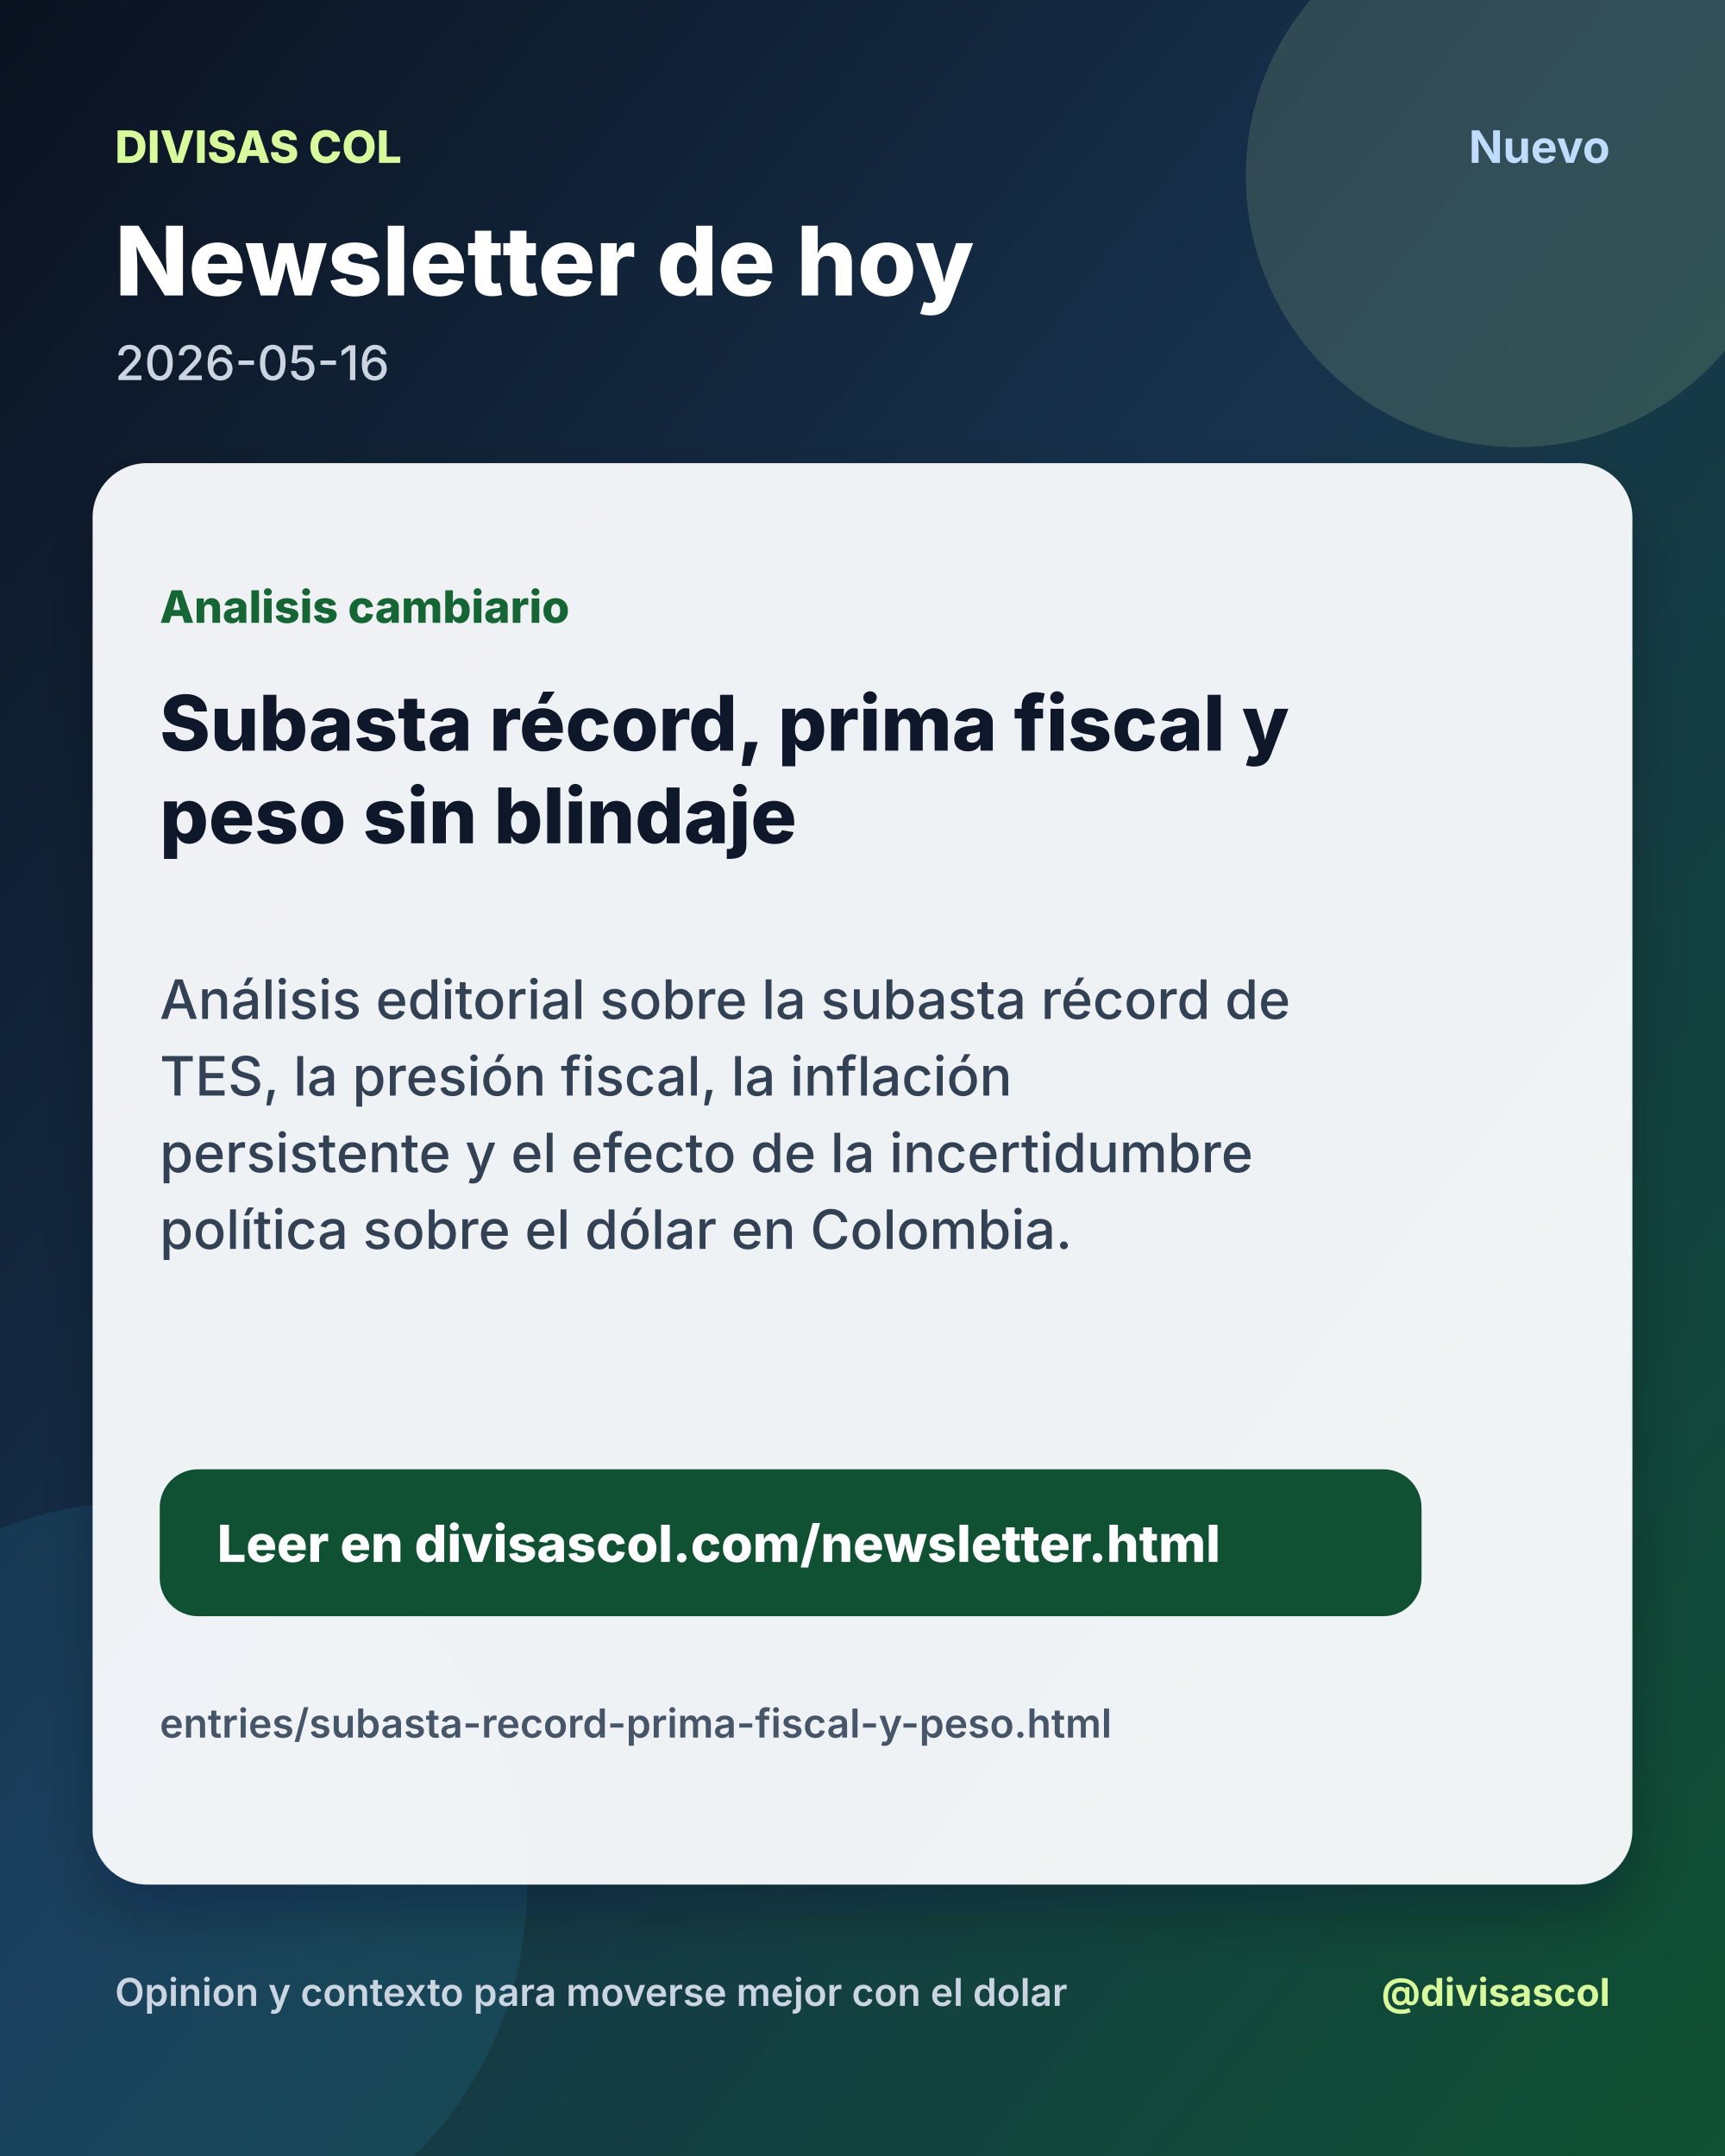
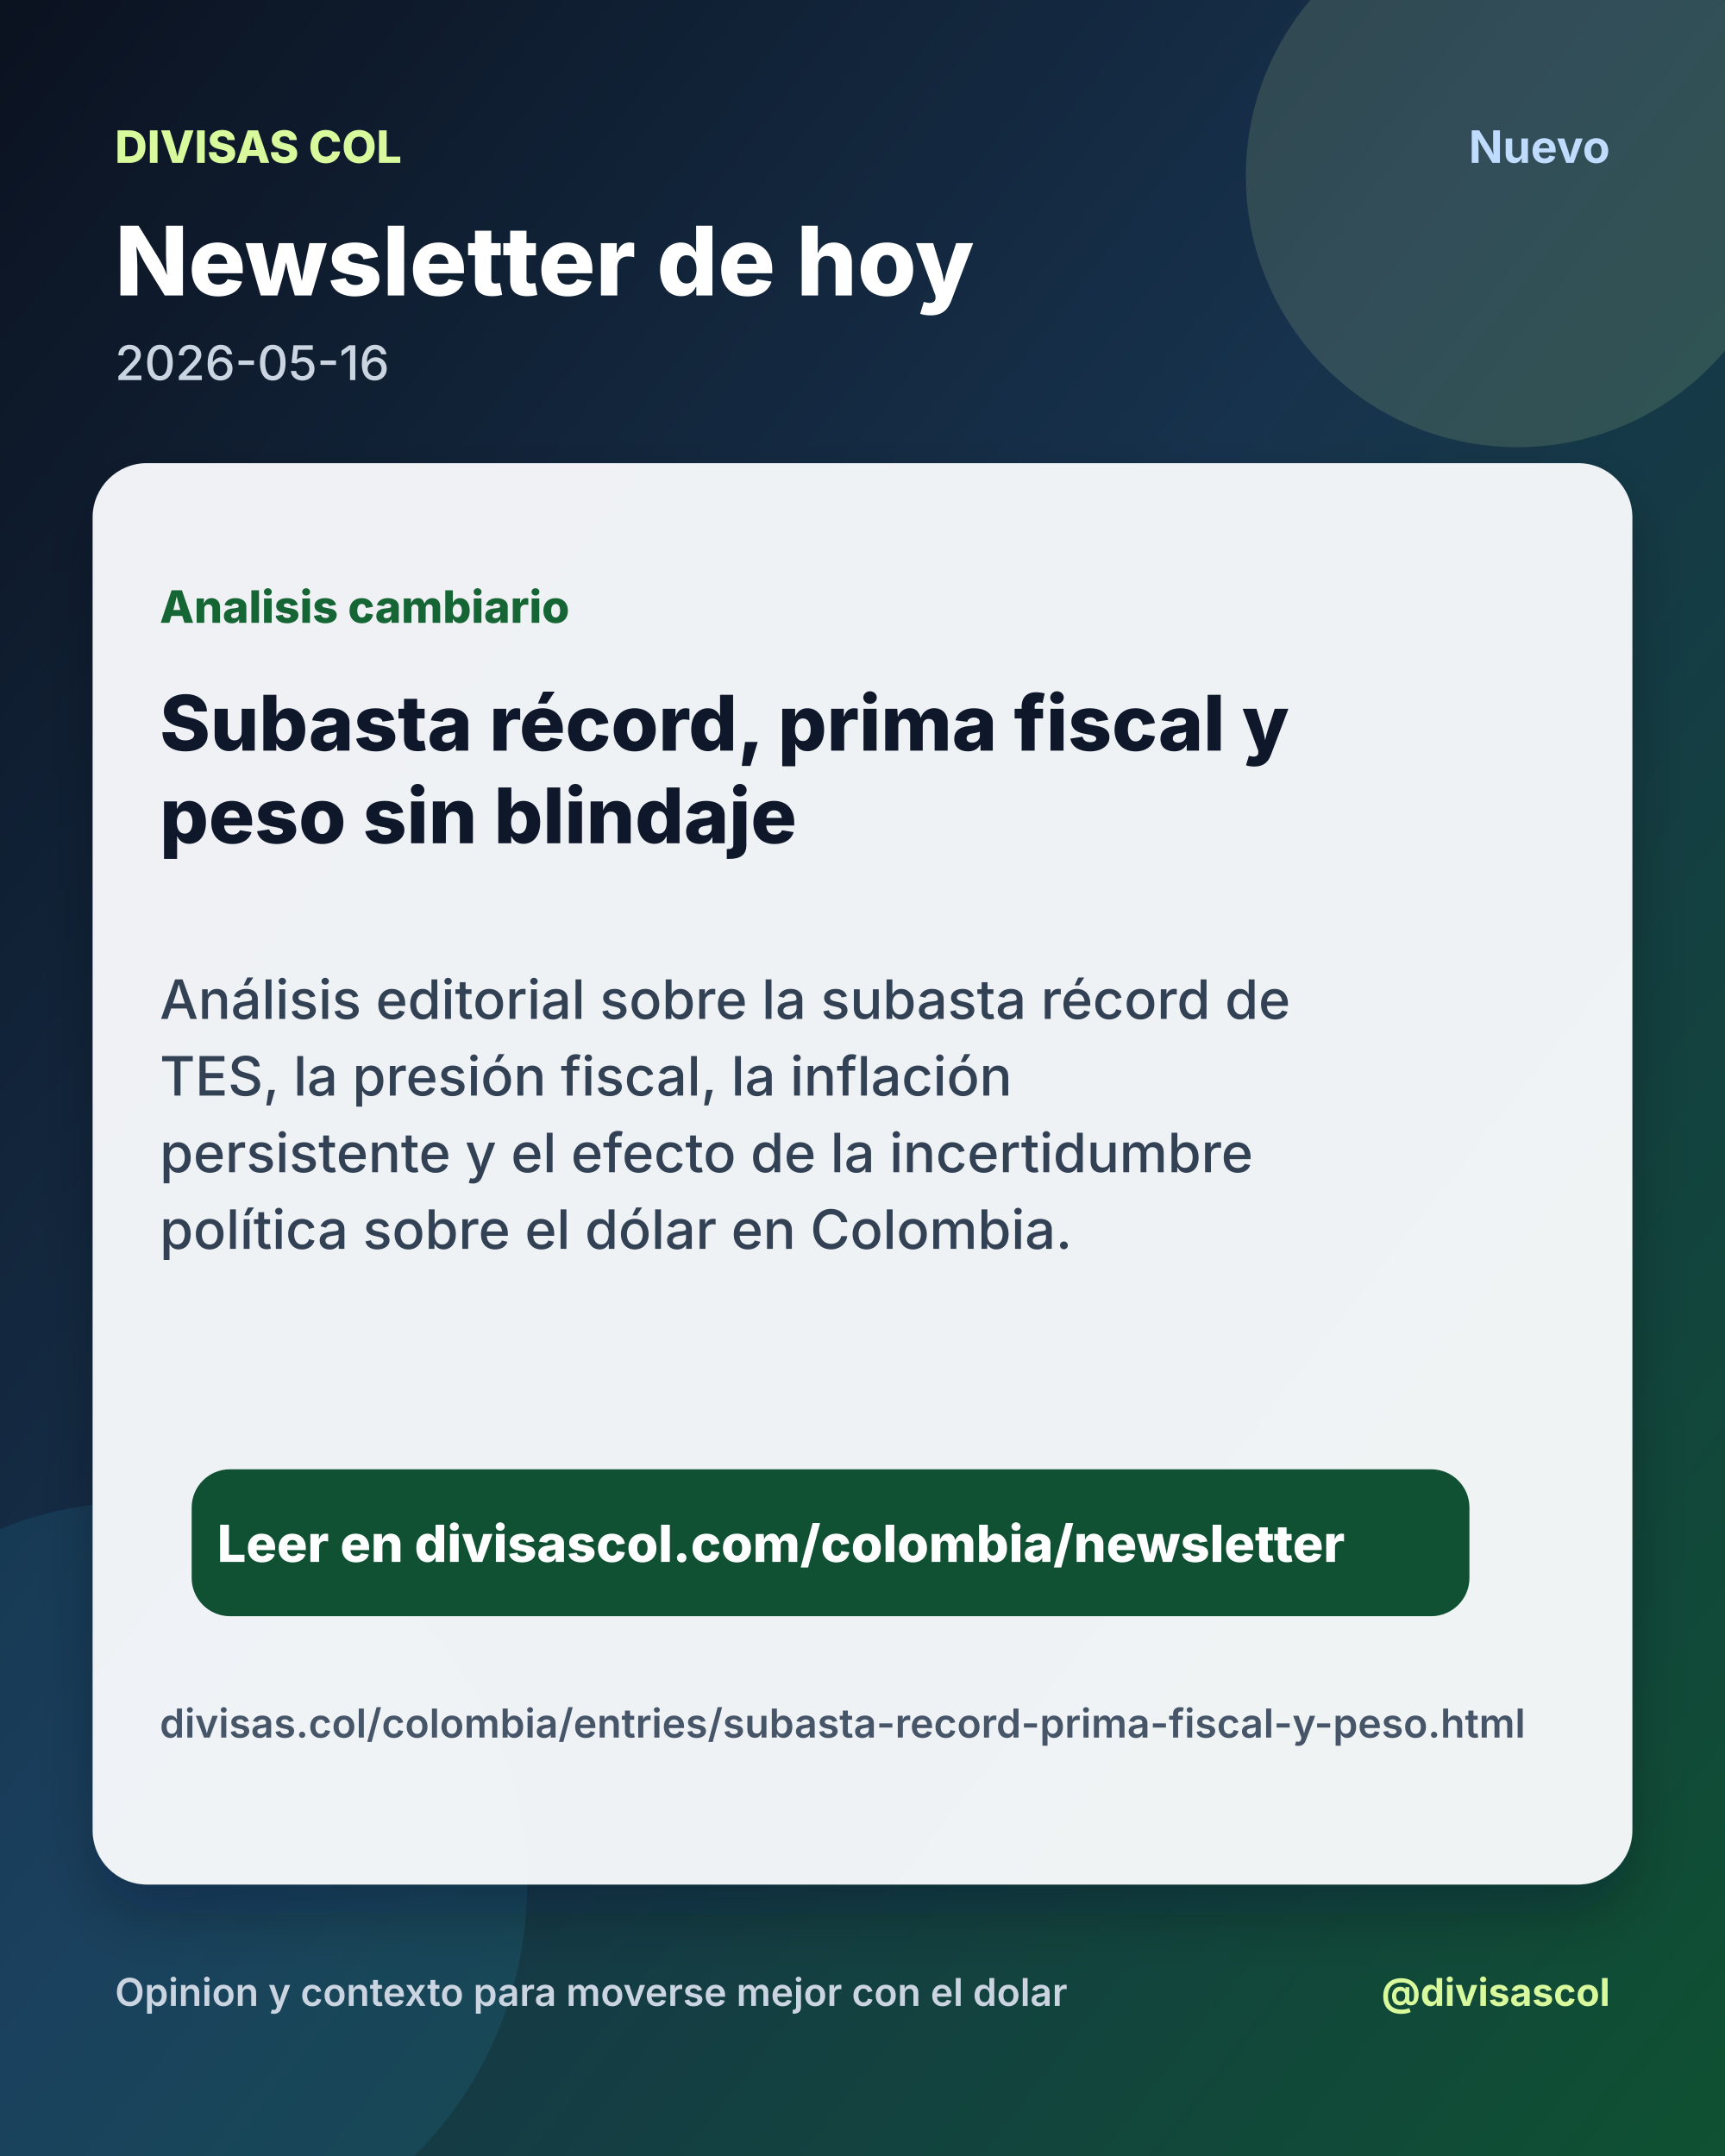
<svg xmlns="http://www.w3.org/2000/svg" width="1080" height="1350" viewBox="0 0 1080 1350">
  <defs>
    <linearGradient id="bg" x1="0" y1="0" x2="1" y2="1">
      <stop offset="0%" stop-color="#0b1220" />
      <stop offset="46%" stop-color="#17324d" />
      <stop offset="100%" stop-color="#0f5132" />
    </linearGradient>
    <filter id="shadow" x="-20%" y="-20%" width="140%" height="140%">
      <feDropShadow dx="0" dy="18" stdDeviation="18" flood-color="#020617" flood-opacity="0.28" />
    </filter>
  </defs>
  <rect width="1080" height="1350" fill="url(#bg)" />
  <circle cx="950" cy="110" r="170" fill="#d9f99d" opacity="0.14" />
  <circle cx="90" cy="1180" r="240" fill="#38bdf8" opacity="0.10" />
  <text x="72" y="102" fill="#d9f99d" font-size="28" font-family="Inter, Arial, sans-serif" font-weight="800" text-anchor="start">DIVISAS COL</text>
  <text x="1008" y="102" fill="#bfdbfe" font-size="28" font-family="Inter, Arial, sans-serif" font-weight="700" text-anchor="end">Nuevo</text>
  <text x="72" y="185" fill="#ffffff" font-size="60" font-family="Inter, Arial, sans-serif" font-weight="800" text-anchor="start">Newsletter de hoy</text>
  <text x="72" y="238" fill="#cbd5e1" font-size="30" font-family="Inter, Arial, sans-serif" font-weight="500" text-anchor="start">2026-05-16</text>
  <rect x="58" y="290" width="964" height="890" rx="34" fill="#f8fafc" opacity="0.96" filter="url(#shadow)" />
  <text x="100" y="390" fill="#166534" font-size="28" font-family="Inter, Arial, sans-serif" font-weight="800" text-anchor="start">Analisis cambiario</text>
  <text x="100" y="470" fill="#0f172a" font-size="48" font-family="Inter, Arial, sans-serif" font-weight="800" text-anchor="start">Subasta récord, prima fiscal y</text>
  <text x="100" y="528" fill="#0f172a" font-size="48" font-family="Inter, Arial, sans-serif" font-weight="800" text-anchor="start">peso sin blindaje</text>
  <text x="100" y="638" fill="#334155" font-size="34" font-family="Inter, Arial, sans-serif" font-weight="500" text-anchor="start">Análisis editorial sobre la subasta récord de</text>
  <text x="100" y="686" fill="#334155" font-size="34" font-family="Inter, Arial, sans-serif" font-weight="500" text-anchor="start">TES, la presión fiscal, la inflación</text>
  <text x="100" y="734" fill="#334155" font-size="34" font-family="Inter, Arial, sans-serif" font-weight="500" text-anchor="start">persistente y el efecto de la incertidumbre</text>
  <text x="100" y="782" fill="#334155" font-size="34" font-family="Inter, Arial, sans-serif" font-weight="500" text-anchor="start">política sobre el dólar en Colombia.</text>
-   <rect x="100" y="920" width="790" height="92" rx="24" fill="#0f5132" />
-   <text x="136" y="978" fill="#ffffff" font-size="32" font-family="Inter, Arial, sans-serif" font-weight="800" text-anchor="start">Leer en divisascol.com/newsletter.html</text>
-   <text x="100" y="1088" fill="#475569" font-size="25" font-family="Inter, Arial, sans-serif" font-weight="600" text-anchor="start">entries/subasta-record-prima-fiscal-y-peso.html</text>
+   <rect x="120" y="920" width="800" height="92" rx="24" fill="#0f5132" />
+   <text x="136" y="978" fill="#ffffff" font-size="32" font-family="Inter, Arial, sans-serif" font-weight="800" text-anchor="start">Leer en divisascol.com/colombia/newsletter</text>
+   <text x="100" y="1088" fill="#475569" font-size="25" font-family="Inter, Arial, sans-serif" font-weight="600" text-anchor="start">divisas.col/colombia/entries/subasta-record-prima-fiscal-y-peso.html</text>
  <text x="72" y="1256" fill="#cbd5e1" font-size="24" font-family="Inter, Arial, sans-serif" font-weight="600" text-anchor="start">Opinion y contexto para moverse mejor con el dolar</text>
  <text x="1008" y="1256" fill="#d9f99d" font-size="24" font-family="Inter, Arial, sans-serif" font-weight="700" text-anchor="end">@divisascol</text>
</svg>
